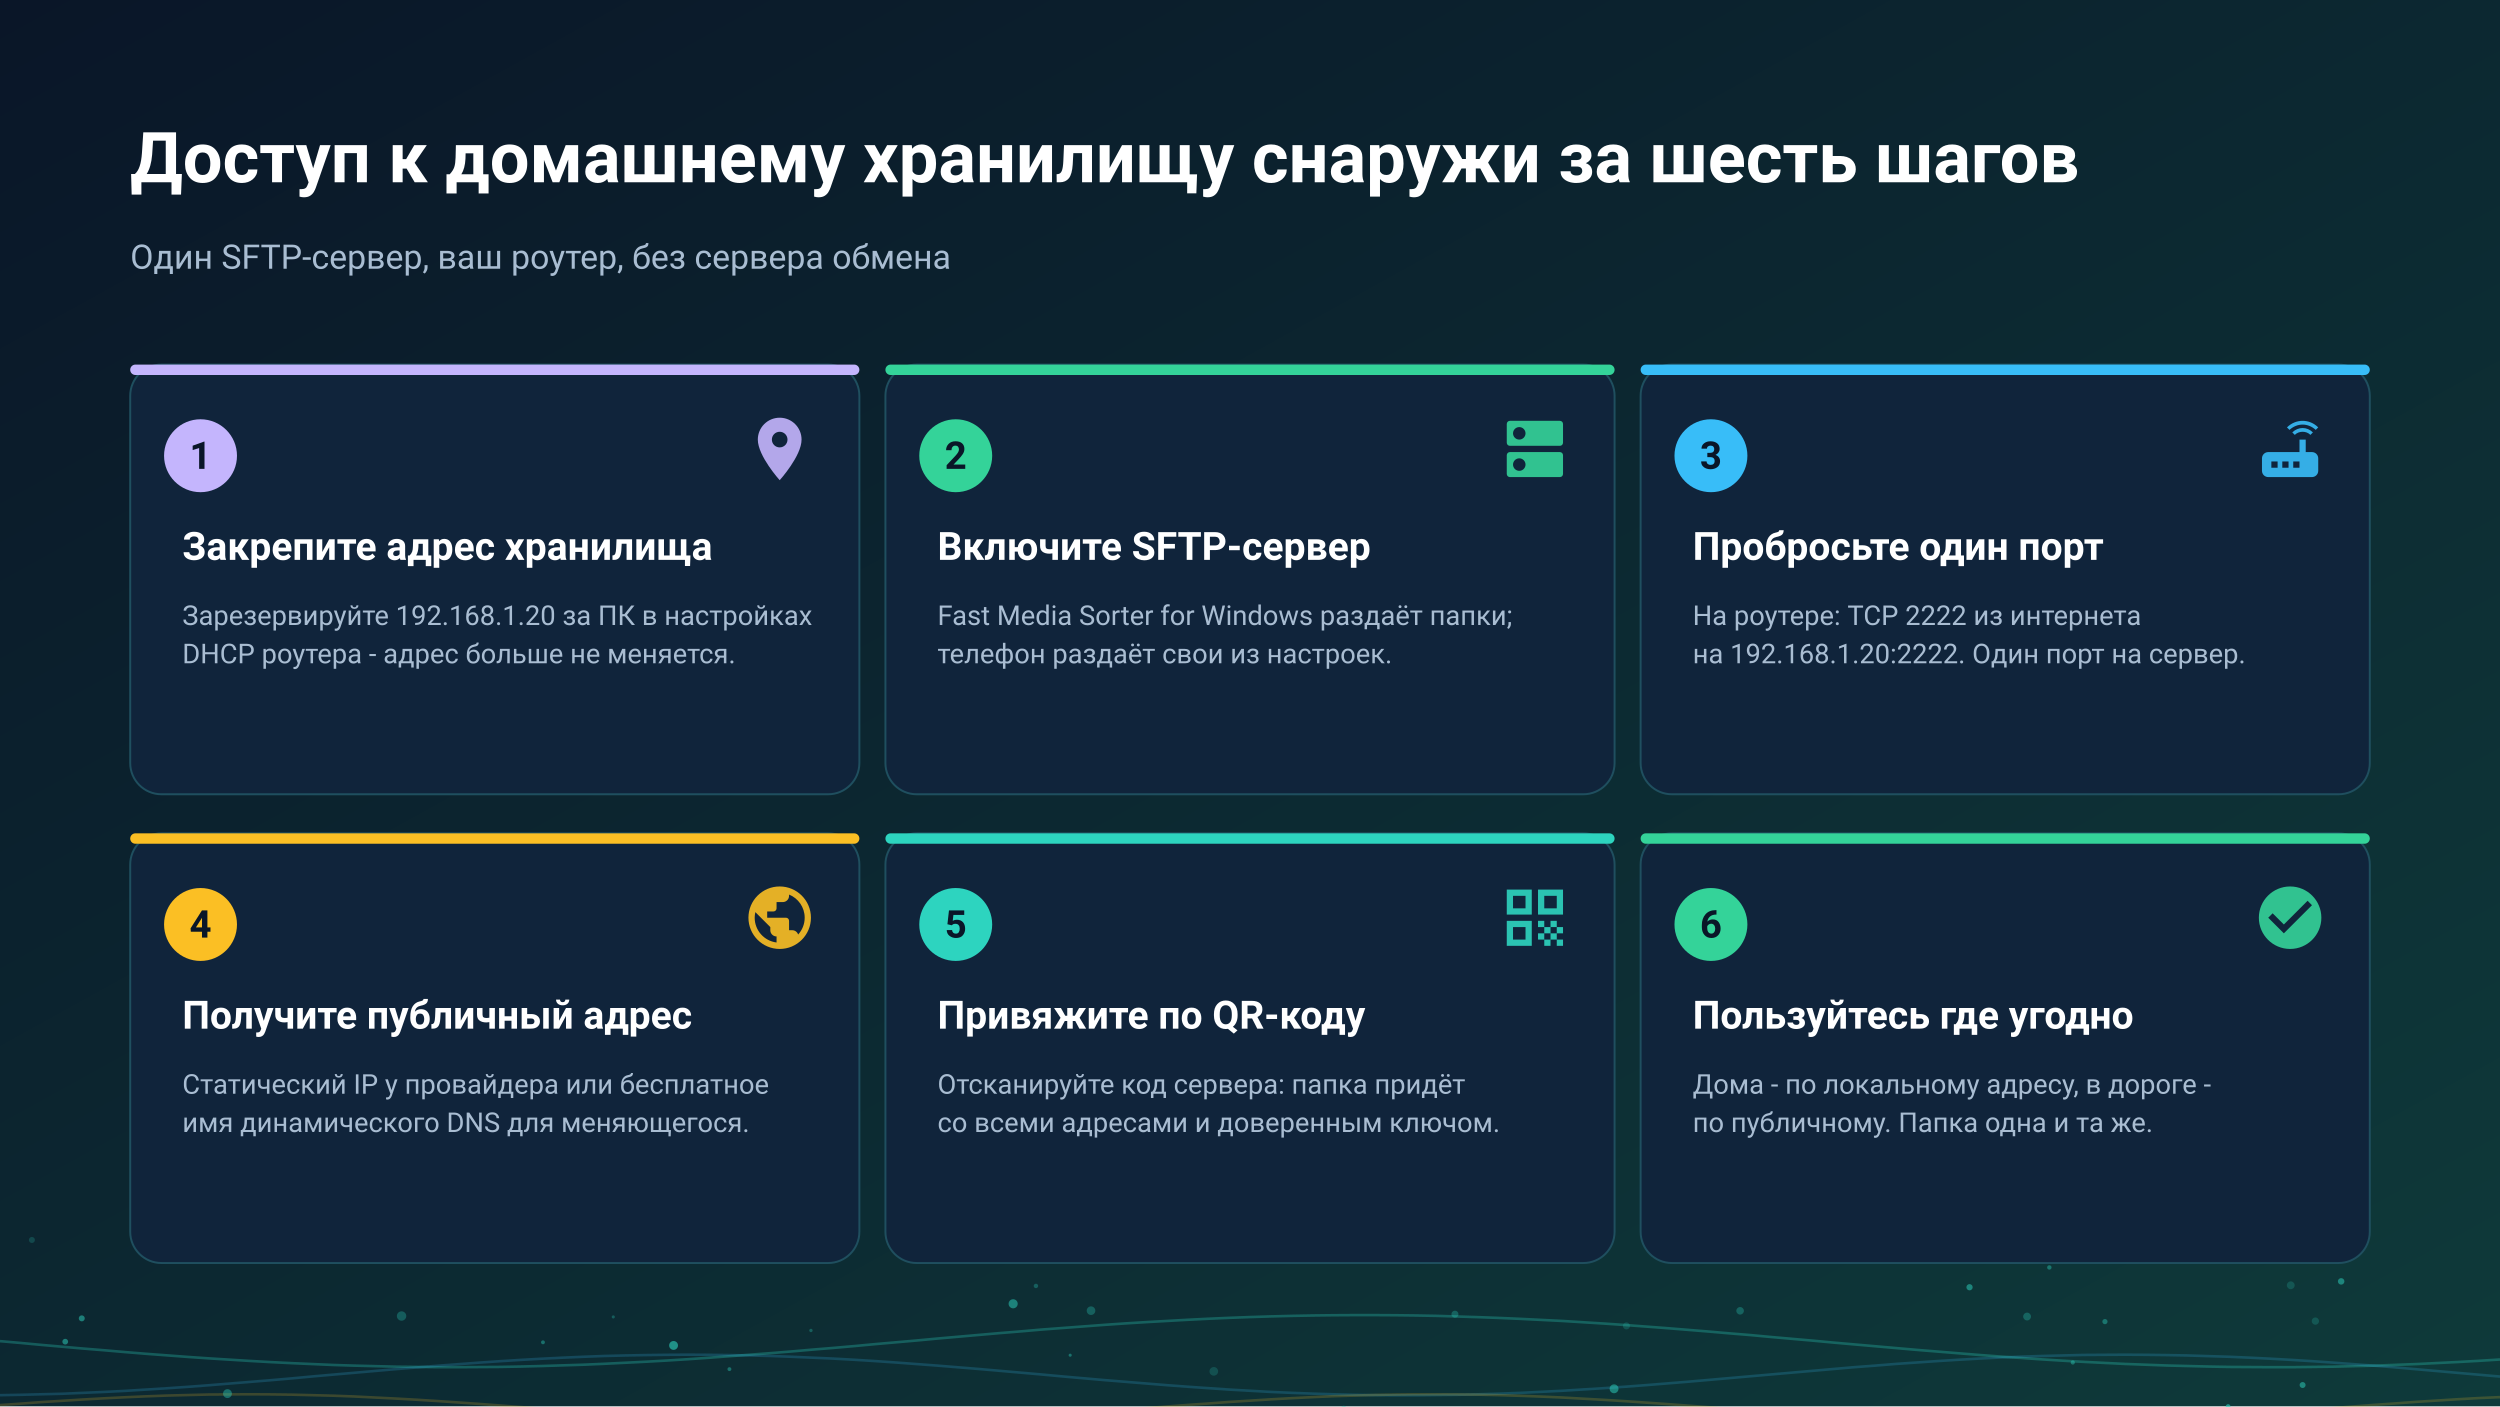
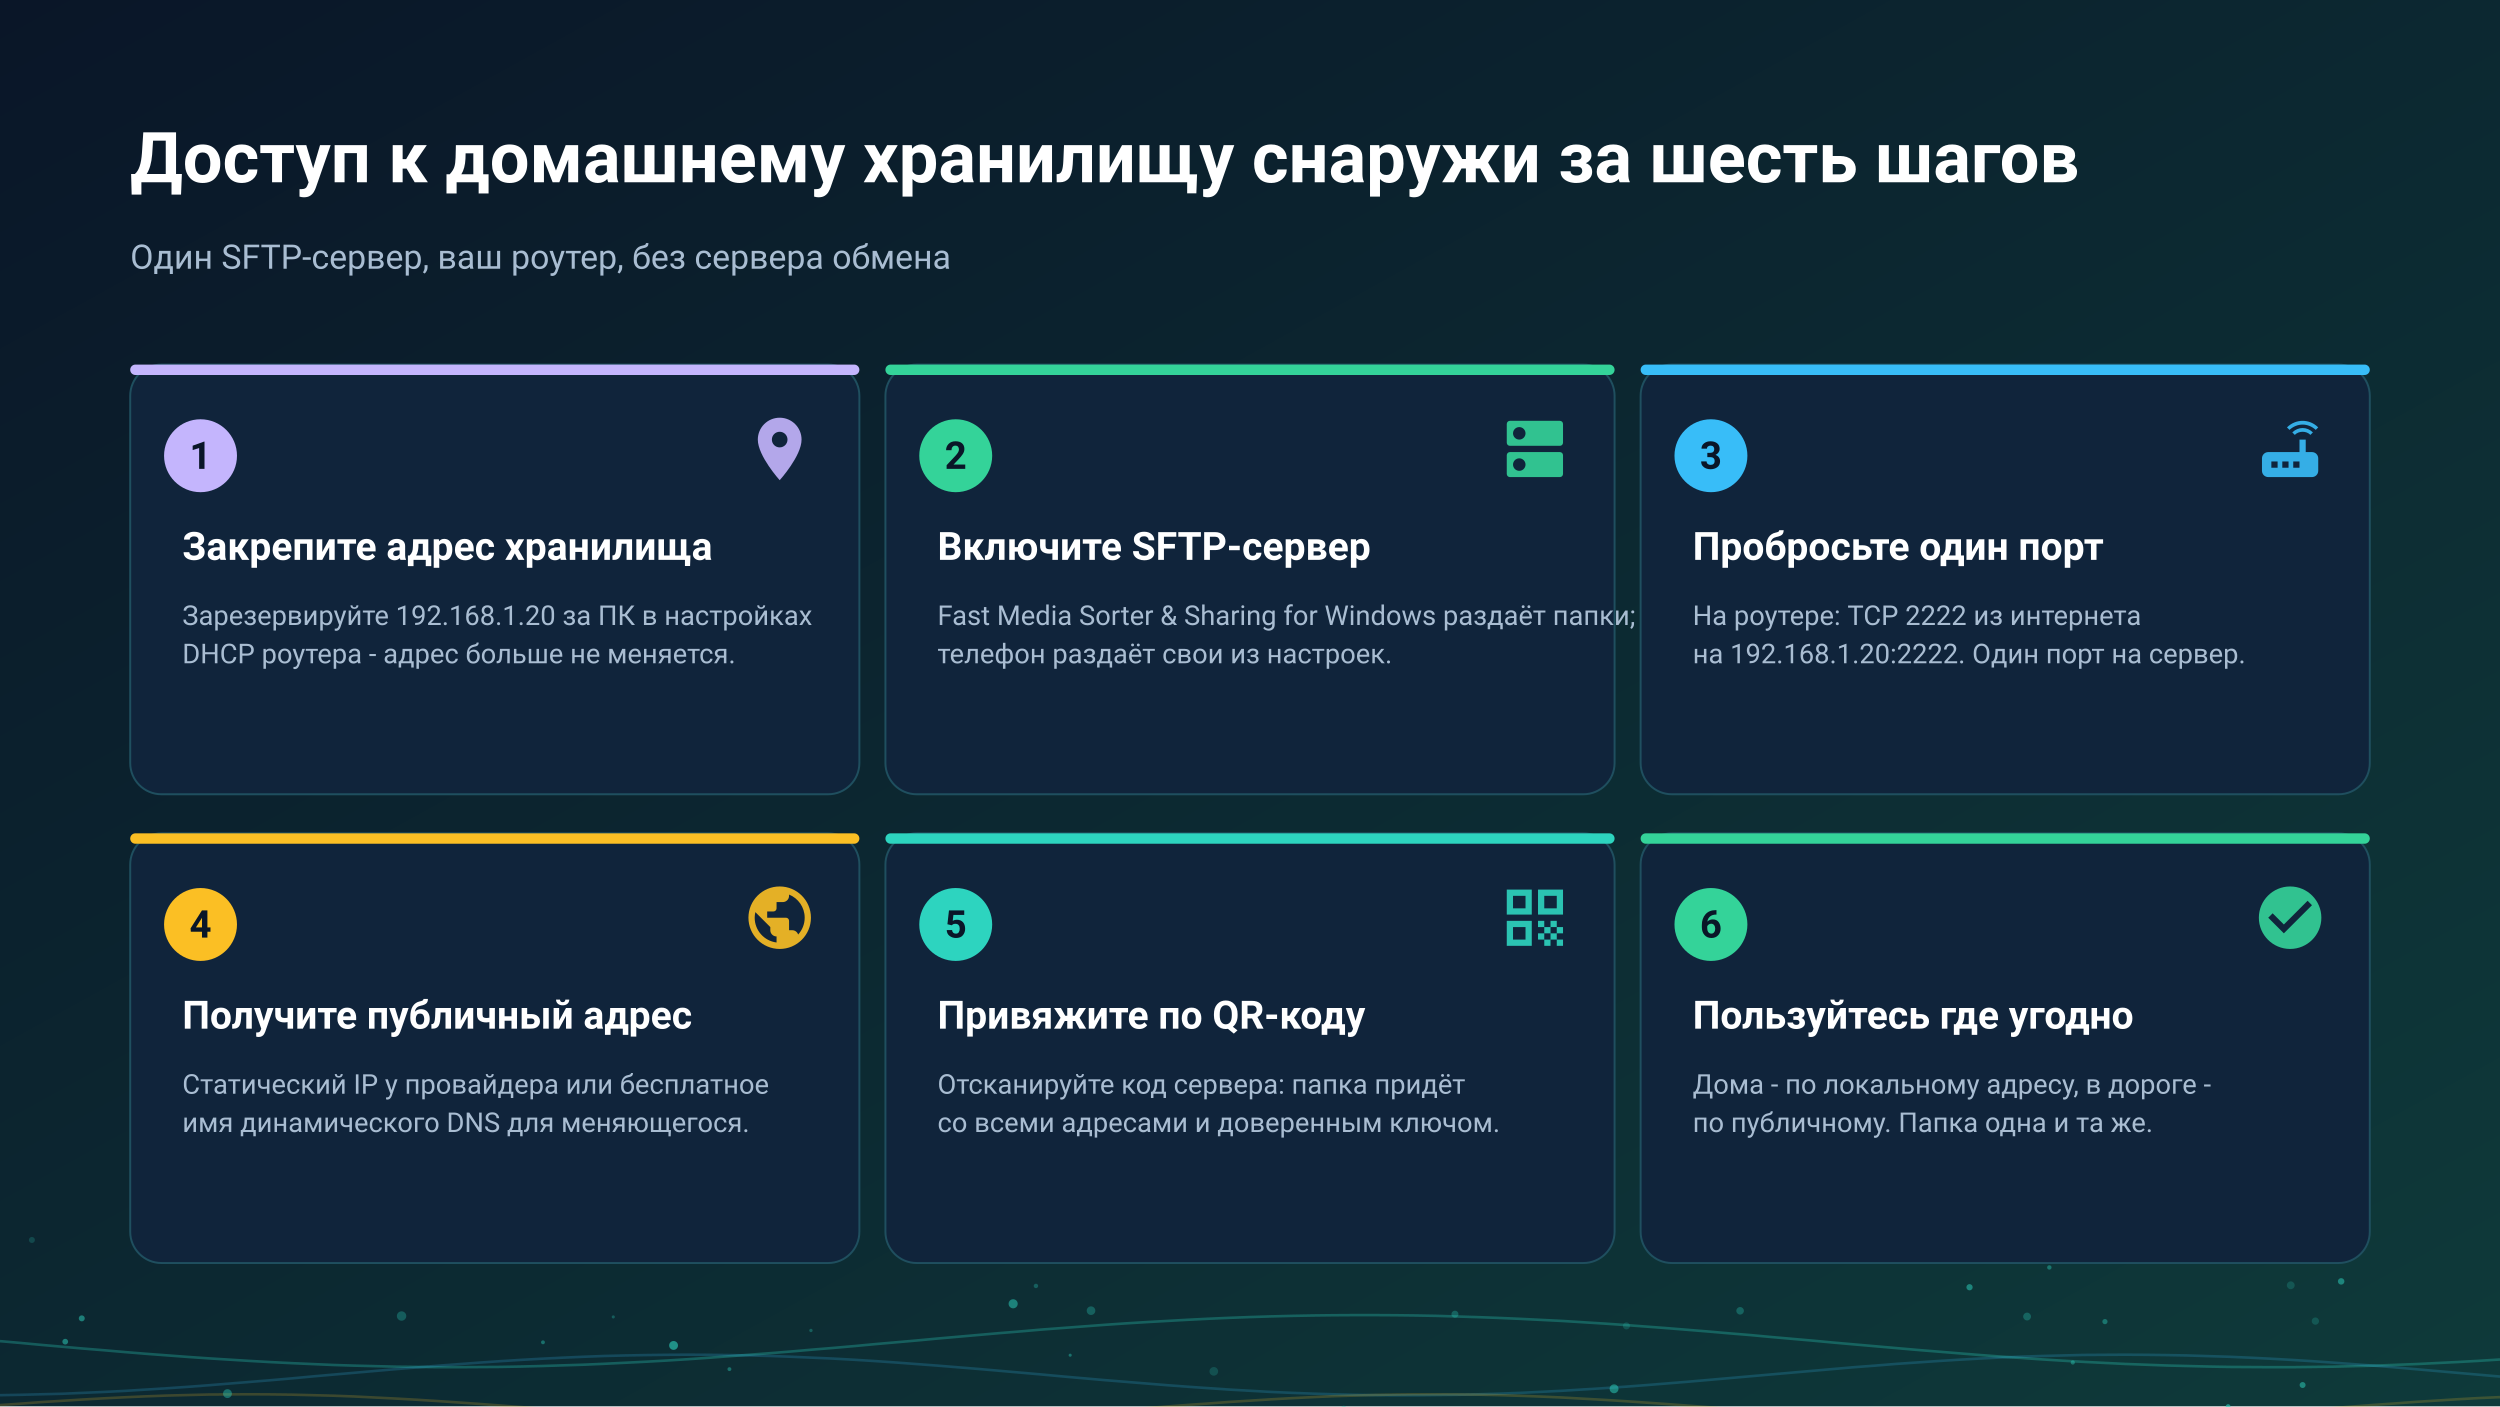
<svg xmlns="http://www.w3.org/2000/svg" viewBox="0 0 1920 1080" width="1920" height="1080" role="img" aria-labelledby="t d" lang="ru">
  <defs>
    <marker id="arr-control" viewBox="0 0 10 10" refX="8.5" refY="5" markerWidth="7" markerHeight="7" orient="auto">
      <path d="M0 0L10 5L0 10z" fill="#38bdf8" />
    </marker>
    <marker id="arr-control-s" viewBox="0 0 10 10" refX="1.5" refY="5" markerWidth="7" markerHeight="7" orient="auto">
      <path d="M10 0L0 5L10 10z" fill="#38bdf8" />
    </marker>
    <marker id="arr-tunnel" viewBox="0 0 10 10" refX="8.5" refY="5" markerWidth="7" markerHeight="7" orient="auto">
      <path d="M0 0L10 5L0 10z" fill="#34d399" />
    </marker>
    <marker id="arr-tunnel-s" viewBox="0 0 10 10" refX="1.5" refY="5" markerWidth="7" markerHeight="7" orient="auto">
      <path d="M10 0L0 5L10 10z" fill="#34d399" />
    </marker>
    <marker id="arr-media" viewBox="0 0 10 10" refX="8.5" refY="5" markerWidth="7" markerHeight="7" orient="auto">
      <path d="M0 0L10 5L0 10z" fill="#fbbf24" />
    </marker>
    <marker id="arr-media-s" viewBox="0 0 10 10" refX="1.5" refY="5" markerWidth="7" markerHeight="7" orient="auto">
      <path d="M10 0L0 5L10 10z" fill="#fbbf24" />
    </marker>
    <marker id="arr-lan" viewBox="0 0 10 10" refX="8.5" refY="5" markerWidth="7" markerHeight="7" orient="auto">
      <path d="M0 0L10 5L0 10z" fill="#c4b5fd" />
    </marker>
    <marker id="arr-lan-s" viewBox="0 0 10 10" refX="1.5" refY="5" markerWidth="7" markerHeight="7" orient="auto">
      <path d="M10 0L0 5L10 10z" fill="#c4b5fd" />
    </marker>
    <marker id="arr-danger" viewBox="0 0 10 10" refX="8.5" refY="5" markerWidth="7" markerHeight="7" orient="auto">
      <path d="M0 0L10 5L0 10z" fill="#fca5a5" />
    </marker>
    <marker id="arr-danger-s" viewBox="0 0 10 10" refX="1.5" refY="5" markerWidth="7" markerHeight="7" orient="auto">
      <path d="M10 0L0 5L10 10z" fill="#fca5a5" />
    </marker>
    <marker id="arr-server" viewBox="0 0 10 10" refX="8.5" refY="5" markerWidth="7" markerHeight="7" orient="auto">
      <path d="M0 0L10 5L0 10z" fill="#2dd4bf" />
    </marker>
    <marker id="arr-server-s" viewBox="0 0 10 10" refX="1.5" refY="5" markerWidth="7" markerHeight="7" orient="auto">
      <path d="M10 0L0 5L10 10z" fill="#2dd4bf" />
    </marker>
    <marker id="arr-muted" viewBox="0 0 10 10" refX="8.5" refY="5" markerWidth="7" markerHeight="7" orient="auto">
      <path d="M0 0L10 5L0 10z" fill="#a9bdd2" />
    </marker>
    <marker id="arr-muted-s" viewBox="0 0 10 10" refX="1.5" refY="5" markerWidth="7" markerHeight="7" orient="auto">
      <path d="M10 0L0 5L10 10z" fill="#a9bdd2" />
    </marker>
    <marker id="arr-text" viewBox="0 0 10 10" refX="8.5" refY="5" markerWidth="7" markerHeight="7" orient="auto">
      <path d="M0 0L10 5L0 10z" fill="#ffffff" />
    </marker>
    <marker id="arr-text-s" viewBox="0 0 10 10" refX="1.5" refY="5" markerWidth="7" markerHeight="7" orient="auto">
      <path d="M10 0L0 5L10 10z" fill="#ffffff" />
    </marker>
    <filter id="soft" x="-20%" y="-20%" width="140%" height="140%">
      <feDropShadow dx="0" dy="4" stdDeviation="8" flood-color="#000" flood-opacity="0.18" />
    </filter>
    <filter id="glow" x="-50%" y="-50%" width="200%" height="200%">
      <feGaussianBlur stdDeviation="14" />
    </filter>
    <linearGradient id="bgGrad" x1="0" y1="0" x2="1" y2="1">
      <stop offset="0" stop-color="#0a1628" />
      <stop offset="1" stop-color="#0e3a3a" />
    </linearGradient>
    <radialGradient id="hub" cx="0.5" cy="0.5" r="0.5">
      <stop offset="0" stop-color="#2dd4bf" stop-opacity="0.55" />
      <stop offset="1" stop-color="#2dd4bf" stop-opacity="0" />
    </radialGradient>
  </defs>
  <rect width="1920" height="1080" fill="url(#bgGrad)" />
  <g aria-hidden="true">
    <polyline points="0 1030 16 1031.4 32 1032.9 48 1034.3 64 1035.7 80 1037 96 1038.4 112 1039.7 128 1040.9 144 1042.1 160 1043.2 176 1044.2 192 1045.2 208 1046.1 224 1046.9 240 1047.6 256 1048.3 272 1048.8 288 1049.2 304 1049.6 320 1049.8 336 1050 352 1050 368 1049.9 384 1049.8 400 1049.5 416 1049.1 432 1048.6 448 1048.1 464 1047.4 480 1046.6 496 1045.8 512 1044.9 528 1043.9 544 1042.8 560 1041.6 576 1040.4 592 1039.2 608 1037.9 624 1036.5 640 1035.2 656 1033.8 672 1032.3 688 1030.9 704 1029.5 720 1028 736 1026.6 752 1025.2 768 1023.8 784 1022.5 800 1021.1 816 1019.9 832 1018.7 848 1017.5 864 1016.4 880 1015.4 896 1014.5 912 1013.6 928 1012.8 944 1012.1 960 1011.5 976 1011 992 1010.6 1008 1010.3 1024 1010.1 1040 1010 1056 1010 1072 1010.1 1088 1010.3 1104 1010.6 1120 1011.1 1136 1011.6 1152 1012.2 1168 1012.9 1184 1013.7 1200 1014.5 1216 1015.5 1232 1016.5 1248 1017.6 1264 1018.8 1280 1020 1296 1021.3 1312 1022.6 1328 1024 1344 1025.3 1360 1026.8 1376 1028.2 1392 1029.6 1408 1031.1 1424 1032.5 1440 1033.9 1456 1035.3 1472 1036.7 1488 1038 1504 1039.3 1520 1040.6 1536 1041.8 1552 1042.9 1568 1044 1584 1045 1600 1045.9 1616 1046.7 1632 1047.5 1648 1048.1 1664 1048.7 1680 1049.1 1696 1049.5 1712 1049.8 1728 1049.9 1744 1050 1760 1050 1776 1049.8 1792 1049.6 1808 1049.2 1824 1048.8 1840 1048.2 1856 1047.6 1872 1046.8 1888 1046 1904 1045.1 1920 1044.1" fill="none" stroke="#2dd4bf" stroke-width="2" opacity="0.3" />
    <polyline points="0 1071.5 16 1071.2 32 1070.8 48 1070.4 64 1069.7 80 1069 96 1068.2 112 1067.2 128 1066.2 144 1065.1 160 1063.9 176 1062.6 192 1061.3 208 1060 224 1058.6 240 1057.1 256 1055.7 272 1054.3 288 1052.9 304 1051.5 320 1050.2 336 1048.9 352 1047.7 368 1046.5 384 1045.4 400 1044.4 416 1043.5 432 1042.7 448 1042 464 1041.4 480 1041 496 1040.7 512 1040.5 528 1040.4 544 1040.5 560 1040.7 576 1041 592 1041.4 608 1042 624 1042.7 640 1043.4 656 1044.3 672 1045.3 688 1046.4 704 1047.6 720 1048.8 736 1050.1 752 1051.4 768 1052.8 784 1054.2 800 1055.6 816 1057.1 832 1058.5 848 1059.9 864 1061.2 880 1062.5 896 1063.8 912 1065 928 1066.1 944 1067.2 960 1068.1 976 1069 992 1069.7 1008 1070.3 1024 1070.8 1040 1071.2 1056 1071.5 1072 1071.6 1088 1071.6 1104 1071.4 1120 1071.2 1136 1070.8 1152 1070.3 1168 1069.7 1184 1068.9 1200 1068.1 1216 1067.1 1232 1066.1 1248 1065 1264 1063.8 1280 1062.5 1296 1061.2 1312 1059.8 1328 1058.4 1344 1057 1360 1055.6 1376 1054.2 1392 1052.8 1408 1051.4 1424 1050 1440 1048.8 1456 1047.5 1472 1046.4 1488 1045.3 1504 1044.3 1520 1043.4 1536 1042.6 1552 1041.9 1568 1041.4 1584 1041 1600 1040.6 1616 1040.5 1632 1040.4 1648 1040.5 1664 1040.7 1680 1041 1696 1041.5 1712 1042 1728 1042.7 1744 1043.5 1760 1044.4 1776 1045.4 1792 1046.5 1808 1047.7 1824 1048.9 1840 1050.2 1856 1051.6 1872 1053 1888 1054.4 1904 1055.8 1920 1057.2" fill="none" stroke="#38bdf8" stroke-width="2" opacity="0.2" />
    <polyline points="0 1079.1 16 1078 32 1076.8 48 1075.8 64 1074.8 80 1073.9 96 1073.1 112 1072.4 128 1071.8 144 1071.4 160 1071 176 1070.9 192 1070.8 208 1070.9 224 1071.1 240 1071.5 256 1071.9 272 1072.5 288 1073.3 304 1074.1 320 1075 336 1076 352 1077.1 368 1078.2 384 1079.4 400 1080.6 416 1081.9 432 1083.1 448 1084.3 464 1085.5 480 1086.7 496 1087.8 512 1088.8 528 1089.7 544 1090.6 560 1091.3 576 1091.9 592 1092.4 608 1092.8 624 1093.1 640 1093.2 656 1093.2 672 1093 688 1092.7 704 1092.3 720 1091.8 736 1091.1 752 1090.3 768 1089.4 784 1088.5 800 1087.4 816 1086.3 832 1085.1 848 1083.9 864 1082.7 880 1081.5 896 1080.2 912 1079 928 1077.9 944 1076.7 960 1075.7 976 1074.7 992 1073.8 1008 1073 1024 1072.3 1040 1071.8 1056 1071.3 1072 1071 1088 1070.8 1104 1070.8 1120 1070.9 1136 1071.1 1152 1071.5 1168 1072 1184 1072.6 1200 1073.3 1216 1074.2 1232 1075.1 1248 1076.1 1264 1077.2 1280 1078.3 1296 1079.5 1312 1080.7 1328 1082 1344 1083.2 1360 1084.4 1376 1085.6 1392 1086.8 1408 1087.8 1424 1088.9 1440 1089.8 1456 1090.6 1472 1091.4 1488 1092 1504 1092.5 1520 1092.9 1536 1093.1 1552 1093.2 1568 1093.2 1584 1093 1600 1092.7 1616 1092.3 1632 1091.7 1648 1091 1664 1090.2 1680 1089.4 1696 1088.4 1712 1087.3 1728 1086.2 1744 1085 1760 1083.8 1776 1082.6 1792 1081.4 1808 1080.1 1824 1078.9 1840 1077.8 1856 1076.6 1872 1075.6 1888 1074.6 1904 1073.7 1920 1073" fill="none" stroke="#fbbf24" stroke-width="2" opacity="0.2" />
    <circle cx="821.9" cy="1040.8" r="1.2" fill="#2dd4bf" stroke="none" stroke-width="2" opacity="0.4" />
    <circle cx="517.3" cy="1033.3" r="3.4" fill="#2dd4bf" stroke="none" stroke-width="2" opacity="0.6" />
    <circle cx="174.7" cy="1070.3" r="3.4" fill="#2dd4bf" stroke="none" stroke-width="2" opacity="0.4" />
    <circle cx="1573.9" cy="973.4" r="1.7" fill="#2dd4bf" stroke="none" stroke-width="2" opacity="0.4" />
    <circle cx="1239.6" cy="1066.6" r="3.4" fill="#2dd4bf" stroke="none" stroke-width="2" opacity="0.5" />
    <circle cx="24.5" cy="952.3" r="2.3" fill="#2dd4bf" stroke="none" stroke-width="2" opacity="0.2" />
    <circle cx="1117.4" cy="1009.3" r="2.7" fill="#2dd4bf" stroke="none" stroke-width="2" opacity="0.3" />
    <circle cx="62.8" cy="1012.5" r="2.3" fill="#2dd4bf" stroke="none" stroke-width="2" opacity="0.5" />
    <circle cx="1759.3" cy="987.1" r="3" fill="#2dd4bf" stroke="none" stroke-width="2" opacity="0.2" />
    <circle cx="932.2" cy="1053.2" r="3.3" fill="#2dd4bf" stroke="none" stroke-width="2" opacity="0.2" />
    <circle cx="795.6" cy="987.6" r="1.7" fill="#2dd4bf" stroke="none" stroke-width="2" opacity="0.3" />
    <circle cx="1252.3" cy="1098.5" r="2" fill="#2dd4bf" stroke="none" stroke-width="2" opacity="0.4" />
    <circle cx="50.1" cy="1030.4" r="2.2" fill="#2dd4bf" stroke="none" stroke-width="2" opacity="0.5" />
    <circle cx="308.4" cy="1010.7" r="3.6" fill="#2dd4bf" stroke="none" stroke-width="2" opacity="0.3" />
    <circle cx="1814.7" cy="1134.1" r="3.3" fill="#2dd4bf" stroke="none" stroke-width="2" opacity="0.6" />
    <circle cx="1444" cy="1088.4" r="3.4" fill="#2dd4bf" stroke="none" stroke-width="2" opacity="0.5" />
    <circle cx="158.9" cy="961.7" r="2.5" fill="#2dd4bf" stroke="none" stroke-width="2" opacity="0.4" />
    <circle cx="703.7" cy="968.4" r="1.4" fill="#2dd4bf" stroke="none" stroke-width="2" opacity="0.2" />
    <circle cx="1326.6" cy="1127.7" r="2" fill="#2dd4bf" stroke="none" stroke-width="2" opacity="0.5" />
    <circle cx="1512.6" cy="988.6" r="2.4" fill="#2dd4bf" stroke="none" stroke-width="2" opacity="0.5" />
    <circle cx="1758.3" cy="956.2" r="1.6" fill="#2dd4bf" stroke="none" stroke-width="2" opacity="0.4" />
    <circle cx="1677.4" cy="1101.6" r="2.7" fill="#2dd4bf" stroke="none" stroke-width="2" opacity="0.4" />
    <circle cx="417" cy="1030.9" r="1.5" fill="#2dd4bf" stroke="none" stroke-width="2" opacity="0.4" />
    <circle cx="1185.3" cy="1144.6" r="1.8" fill="#2dd4bf" stroke="none" stroke-width="2" opacity="0.5" />
    <circle cx="560.2" cy="1051.5" r="1.5" fill="#2dd4bf" stroke="none" stroke-width="2" opacity="0.4" />
    <circle cx="274.7" cy="1114.6" r="1.6" fill="#2dd4bf" stroke="none" stroke-width="2" opacity="0.6" />
    <circle cx="471" cy="1011.4" r="1.2" fill="#2dd4bf" stroke="none" stroke-width="2" opacity="0.3" />
    <circle cx="1798" cy="984.1" r="2.5" fill="#2dd4bf" stroke="none" stroke-width="2" opacity="0.5" />
    <circle cx="686.7" cy="947.9" r="1.1" fill="#2dd4bf" stroke="none" stroke-width="2" opacity="0.5" />
    <circle cx="837.9" cy="1006.6" r="3.3" fill="#2dd4bf" stroke="none" stroke-width="2" opacity="0.3" />
    <circle cx="835.5" cy="1156.2" r="2" fill="#2dd4bf" stroke="none" stroke-width="2" opacity="0.6" />
    <circle cx="1768.4" cy="1063.7" r="2.3" fill="#2dd4bf" stroke="none" stroke-width="2" opacity="0.5" />
    <circle cx="1032" cy="1081.9" r="2.3" fill="#2dd4bf" stroke="none" stroke-width="2" opacity="0.3" />
    <circle cx="22.7" cy="1153.6" r="2.9" fill="#2dd4bf" stroke="none" stroke-width="2" opacity="0.2" />
    <circle cx="1616.6" cy="1015" r="2" fill="#2dd4bf" stroke="none" stroke-width="2" opacity="0.4" />
    <circle cx="1249.1" cy="1018.3" r="2.7" fill="#2dd4bf" stroke="none" stroke-width="2" opacity="0.2" />
    <circle cx="1591.9" cy="1046.4" r="1.6" fill="#2dd4bf" stroke="none" stroke-width="2" opacity="0.4" />
    <circle cx="1711.2" cy="1080.2" r="1.8" fill="#2dd4bf" stroke="none" stroke-width="2" opacity="0.6" />
    <circle cx="1187.8" cy="1129.5" r="1.3" fill="#2dd4bf" stroke="none" stroke-width="2" opacity="0.2" />
    <circle cx="778.1" cy="1001.3" r="3.5" fill="#2dd4bf" stroke="none" stroke-width="2" opacity="0.5" />
    <circle cx="1556.8" cy="1011.1" r="3" fill="#2dd4bf" stroke="none" stroke-width="2" opacity="0.3" />
    <circle cx="1336.4" cy="1006.7" r="2.9" fill="#2dd4bf" stroke="none" stroke-width="2" opacity="0.3" />
    <circle cx="609.2" cy="1141.6" r="3.2" fill="#2dd4bf" stroke="none" stroke-width="2" opacity="0.2" />
    <circle cx="1778.2" cy="1014.6" r="2.8" fill="#2dd4bf" stroke="none" stroke-width="2" opacity="0.2" />
    <circle cx="622.8" cy="1021.8" r="1.3" fill="#2dd4bf" stroke="none" stroke-width="2" opacity="0.3" />
    <circle cx="607.6" cy="1145.1" r="3.3" fill="#2dd4bf" stroke="none" stroke-width="2" opacity="0.6" />
  </g>
  <text x="100" y="140" font-family="'Segoe UI', Roboto, 'Noto Sans', 'Helvetica Neue', Arial, sans-serif" font-size="54" font-weight="700" fill="#ffffff" text-anchor="start">
    <tspan x="100" dy="0">Доступ к домашнему хранилищу снаружи за шесть шагов</tspan>
  </text>
  <text x="100" y="206.4" font-family="'Segoe UI', Roboto, 'Noto Sans', 'Helvetica Neue', Arial, sans-serif" font-size="26" font-weight="400" fill="#a9bdd2" text-anchor="start">
    <tspan x="100" dy="0">Один SFTP-сервер, ваш роутер, без сервера обмена</tspan>
  </text>
  <rect x="100" y="280" width="560" height="330" rx="24" fill="#10243b" stroke="#1f4f5f" stroke-width="1.5" />
  <rect x="100" y="280" width="560" height="8" rx="4" fill="#c4b5fd" stroke="none" stroke-width="1.5" />
  <circle cx="154" cy="350" r="28" fill="#c4b5fd" stroke="none" stroke-width="2" />
  <text x="154" y="360.1" font-family="'Segoe UI', Roboto, 'Noto Sans', 'Helvetica Neue', Arial, sans-serif" font-size="29.4" font-weight="700" fill="#0a1628" text-anchor="middle">
    <tspan x="154" dy="0">1</tspan>
  </text>
  <g transform="translate(570 316) scale(2.4)" opacity="0.9">
    <path d="M12 2C8.13 2 5 5.13 5 9c0 5.25 7 13 7 13s7-7.75 7-13c0-3.87-3.13-7-7-7zm0 9.5c-1.38 0-2.5-1.12-2.5-2.5s1.12-2.5 2.5-2.5 2.5 1.12 2.5 2.5-1.12 2.5-2.5 2.5z" fill="#c4b5fd" />
  </g>
  <text x="140" y="430" font-family="'Segoe UI', Roboto, 'Noto Sans', 'Helvetica Neue', Arial, sans-serif" font-size="30" font-weight="700" fill="#ffffff" text-anchor="start">
    <tspan x="140" dy="0">Закрепите адрес хранилища</tspan>
  </text>
  <text x="140" y="480" font-family="'Segoe UI', Roboto, 'Noto Sans', 'Helvetica Neue', Arial, sans-serif" font-size="21" font-weight="400" fill="#a9bdd2" text-anchor="start">
    <tspan x="140" dy="0">Зарезервируйте 192.168.1.20 за ПК в настройках</tspan>
    <tspan x="140" dy="29.4">DHCP роутера - адрес больше не меняется.</tspan>
  </text>
  <rect x="680" y="280" width="560" height="330" rx="24" fill="#10243b" stroke="#1f4f5f" stroke-width="1.5" />
  <rect x="680" y="280" width="560" height="8" rx="4" fill="#34d399" stroke="none" stroke-width="1.5" />
  <circle cx="734" cy="350" r="28" fill="#34d399" stroke="none" stroke-width="2" />
  <text x="734" y="360.1" font-family="'Segoe UI', Roboto, 'Noto Sans', 'Helvetica Neue', Arial, sans-serif" font-size="29.4" font-weight="700" fill="#0a1628" text-anchor="middle">
    <tspan x="734" dy="0">2</tspan>
  </text>
  <g transform="translate(1150 316) scale(2.4)" opacity="0.9">
    <path d="M20 13H4c-.55 0-1 .45-1 1v6c0 .55.45 1 1 1h16c.55 0 1-.45 1-1v-6c0-.55-.45-1-1-1zM7 19c-1.1 0-2-.9-2-2s.9-2 2-2 2 .9 2 2-.9 2-2 2zM20 3H4c-.55 0-1 .45-1 1v6c0 .55.45 1 1 1h16c.55 0 1-.45 1-1V4c0-.55-.45-1-1-1zM7 9c-1.1 0-2-.9-2-2s.9-2 2-2 2 .9 2 2-.9 2-2 2z" fill="#34d399" />
  </g>
  <text x="720" y="430" font-family="'Segoe UI', Roboto, 'Noto Sans', 'Helvetica Neue', Arial, sans-serif" font-size="30" font-weight="700" fill="#ffffff" text-anchor="start">
    <tspan x="720" dy="0">Включите SFTP-сервер</tspan>
  </text>
  <text x="720" y="480" font-family="'Segoe UI', Roboto, 'Noto Sans', 'Helvetica Neue', Arial, sans-serif" font-size="21" font-weight="400" fill="#a9bdd2" text-anchor="start">
-     <tspan x="720" dy="0">Fast Media Sorter for Windows раздаёт папки;</tspan>
+     <tspan x="720" dy="0">Fast Media Sorter &amp; Sharing for Windows раздаёт папки;</tspan>
    <tspan x="720" dy="29.4">телефон раздаёт свои из настроек.</tspan>
  </text>
  <rect x="1260" y="280" width="560" height="330" rx="24" fill="#10243b" stroke="#1f4f5f" stroke-width="1.5" />
  <rect x="1260" y="280" width="560" height="8" rx="4" fill="#38bdf8" stroke="none" stroke-width="1.5" />
  <circle cx="1314" cy="350" r="28" fill="#38bdf8" stroke="none" stroke-width="2" />
  <text x="1314" y="360.1" font-family="'Segoe UI', Roboto, 'Noto Sans', 'Helvetica Neue', Arial, sans-serif" font-size="29.4" font-weight="700" fill="#0a1628" text-anchor="middle">
    <tspan x="1314" dy="0">3</tspan>
  </text>
  <g transform="translate(1730 316) scale(2.4)" opacity="0.9">
    <path d="M20.2 5.9l.8-.8C19.6 3.7 17.8 3 16 3s-3.6.7-5 2.1l.8.8C13 4.8 14.5 4.2 16 4.2s3 .6 4.2 1.7zm-.9.8c-.9-.9-2.1-1.4-3.3-1.4s-2.4.5-3.3 1.4l.8.8c.7-.7 1.6-1 2.5-1 .9 0 1.8.3 2.5 1l.8-.8zM19 13h-2V9h-2v4H5c-1.1 0-2 .9-2 2v4c0 1.1.9 2 2 2h14c1.1 0 2-.9 2-2v-4c0-1.1-.9-2-2-2zM8 18H6v-2h2v2zm3.5 0h-2v-2h2v2zm3.5 0h-2v-2h2v2z" fill="#38bdf8" />
  </g>
  <text x="1300" y="430" font-family="'Segoe UI', Roboto, 'Noto Sans', 'Helvetica Neue', Arial, sans-serif" font-size="30" font-weight="700" fill="#ffffff" text-anchor="start">
    <tspan x="1300" dy="0">Пробросьте один порт</tspan>
  </text>
  <text x="1300" y="480" font-family="'Segoe UI', Roboto, 'Noto Sans', 'Helvetica Neue', Arial, sans-serif" font-size="21" font-weight="400" fill="#a9bdd2" text-anchor="start">
    <tspan x="1300" dy="0">На роутере: TCP 2222 из интернета</tspan>
    <tspan x="1300" dy="29.4">на 192.168.1.20:2222. Один порт на сервер.</tspan>
  </text>
  <rect x="100" y="640" width="560" height="330" rx="24" fill="#10243b" stroke="#1f4f5f" stroke-width="1.5" />
  <rect x="100" y="640" width="560" height="8" rx="4" fill="#fbbf24" stroke="none" stroke-width="1.5" />
  <circle cx="154" cy="710" r="28" fill="#fbbf24" stroke="none" stroke-width="2" />
  <text x="154" y="720.1" font-family="'Segoe UI', Roboto, 'Noto Sans', 'Helvetica Neue', Arial, sans-serif" font-size="29.4" font-weight="700" fill="#0a1628" text-anchor="middle">
    <tspan x="154" dy="0">4</tspan>
  </text>
  <g transform="translate(570 676) scale(2.4)" opacity="0.9">
    <path d="M12 2C6.48 2 2 6.48 2 12s4.48 10 10 10 10-4.48 10-10S17.52 2 12 2zm-1 17.93c-3.95-.49-7-3.85-7-7.93 0-.62.08-1.21.21-1.79L9 15v1c0 1.1.9 2 2 2v1.93zm6.9-2.54c-.26-.81-1-1.39-1.9-1.39h-1v-3c0-.55-.45-1-1-1H8v-2h2c.55 0 1-.45 1-1V7h2c1.1 0 2-.9 2-2v-.41c2.93 1.19 5 4.06 5 7.41 0 2.08-.8 3.97-2.1 5.39z" fill="#fbbf24" />
  </g>
  <text x="140" y="790" font-family="'Segoe UI', Roboto, 'Noto Sans', 'Helvetica Neue', Arial, sans-serif" font-size="30" font-weight="700" fill="#ffffff" text-anchor="start">
    <tspan x="140" dy="0">Получите публичный адрес</tspan>
  </text>
  <text x="140" y="840" font-family="'Segoe UI', Roboto, 'Noto Sans', 'Helvetica Neue', Arial, sans-serif" font-size="21" font-weight="400" fill="#a9bdd2" text-anchor="start">
    <tspan x="140" dy="0">Статический IP у провайдера или бесплатное</tspan>
    <tspan x="140" dy="29.4">имя динамического DNS для меняющегося.</tspan>
  </text>
  <rect x="680" y="640" width="560" height="330" rx="24" fill="#10243b" stroke="#1f4f5f" stroke-width="1.5" />
  <rect x="680" y="640" width="560" height="8" rx="4" fill="#2dd4bf" stroke="none" stroke-width="1.5" />
  <circle cx="734" cy="710" r="28" fill="#2dd4bf" stroke="none" stroke-width="2" />
  <text x="734" y="720.1" font-family="'Segoe UI', Roboto, 'Noto Sans', 'Helvetica Neue', Arial, sans-serif" font-size="29.4" font-weight="700" fill="#0a1628" text-anchor="middle">
    <tspan x="734" dy="0">5</tspan>
  </text>
  <g transform="translate(1150 676) scale(2.4)" opacity="0.9">
    <path d="M3 11h8V3H3v8zm2-6h4v4H5V5zm-2 16h8v-8H3v8zm2-6h4v4H5v-4zM13 3v8h8V3h-8zm6 6h-4V5h4v4zm0 10h2v2h-2zm-6-6h2v2h-2zm2 2h2v2h-2zm-2 2h2v2h-2zm2 2h2v2h-2zm2-2h2v2h-2zm0-4h2v2h-2zm2 2h2v2h-2z" fill="#2dd4bf" />
  </g>
  <text x="720" y="790" font-family="'Segoe UI', Roboto, 'Noto Sans', 'Helvetica Neue', Arial, sans-serif" font-size="30" font-weight="700" fill="#ffffff" text-anchor="start">
    <tspan x="720" dy="0">Привяжите по QR-коду</tspan>
  </text>
  <text x="720" y="840" font-family="'Segoe UI', Roboto, 'Noto Sans', 'Helvetica Neue', Arial, sans-serif" font-size="21" font-weight="400" fill="#a9bdd2" text-anchor="start">
    <tspan x="720" dy="0">Отсканируйте код сервера: папка придёт</tspan>
    <tspan x="720" dy="29.4">со всеми адресами и доверенным ключом.</tspan>
  </text>
  <rect x="1260" y="640" width="560" height="330" rx="24" fill="#10243b" stroke="#1f4f5f" stroke-width="1.5" />
  <rect x="1260" y="640" width="560" height="8" rx="4" fill="#34d399" stroke="none" stroke-width="1.5" />
  <circle cx="1314" cy="710" r="28" fill="#34d399" stroke="none" stroke-width="2" />
  <text x="1314" y="720.1" font-family="'Segoe UI', Roboto, 'Noto Sans', 'Helvetica Neue', Arial, sans-serif" font-size="29.4" font-weight="700" fill="#0a1628" text-anchor="middle">
    <tspan x="1314" dy="0">6</tspan>
  </text>
  <g transform="translate(1730 676) scale(2.4)" opacity="0.9">
    <path d="M12 2C6.48 2 2 6.48 2 12s4.48 10 10 10 10-4.48 10-10S17.52 2 12 2zm-2 15l-5-5 1.41-1.41L10 14.17l7.590-7.59L19 8l-9 9z" fill="#34d399" />
  </g>
  <text x="1300" y="790" font-family="'Segoe UI', Roboto, 'Noto Sans', 'Helvetica Neue', Arial, sans-serif" font-size="30" font-weight="700" fill="#ffffff" text-anchor="start">
    <tspan x="1300" dy="0">Пользуйтесь где угодно</tspan>
  </text>
  <text x="1300" y="840" font-family="'Segoe UI', Roboto, 'Noto Sans', 'Helvetica Neue', Arial, sans-serif" font-size="21" font-weight="400" fill="#a9bdd2" text-anchor="start">
    <tspan x="1300" dy="0">Дома - по локальному адресу, в дороге -</tspan>
    <tspan x="1300" dy="29.4">по публичному. Папка одна и та же.</tspan>
  </text>
</svg>
